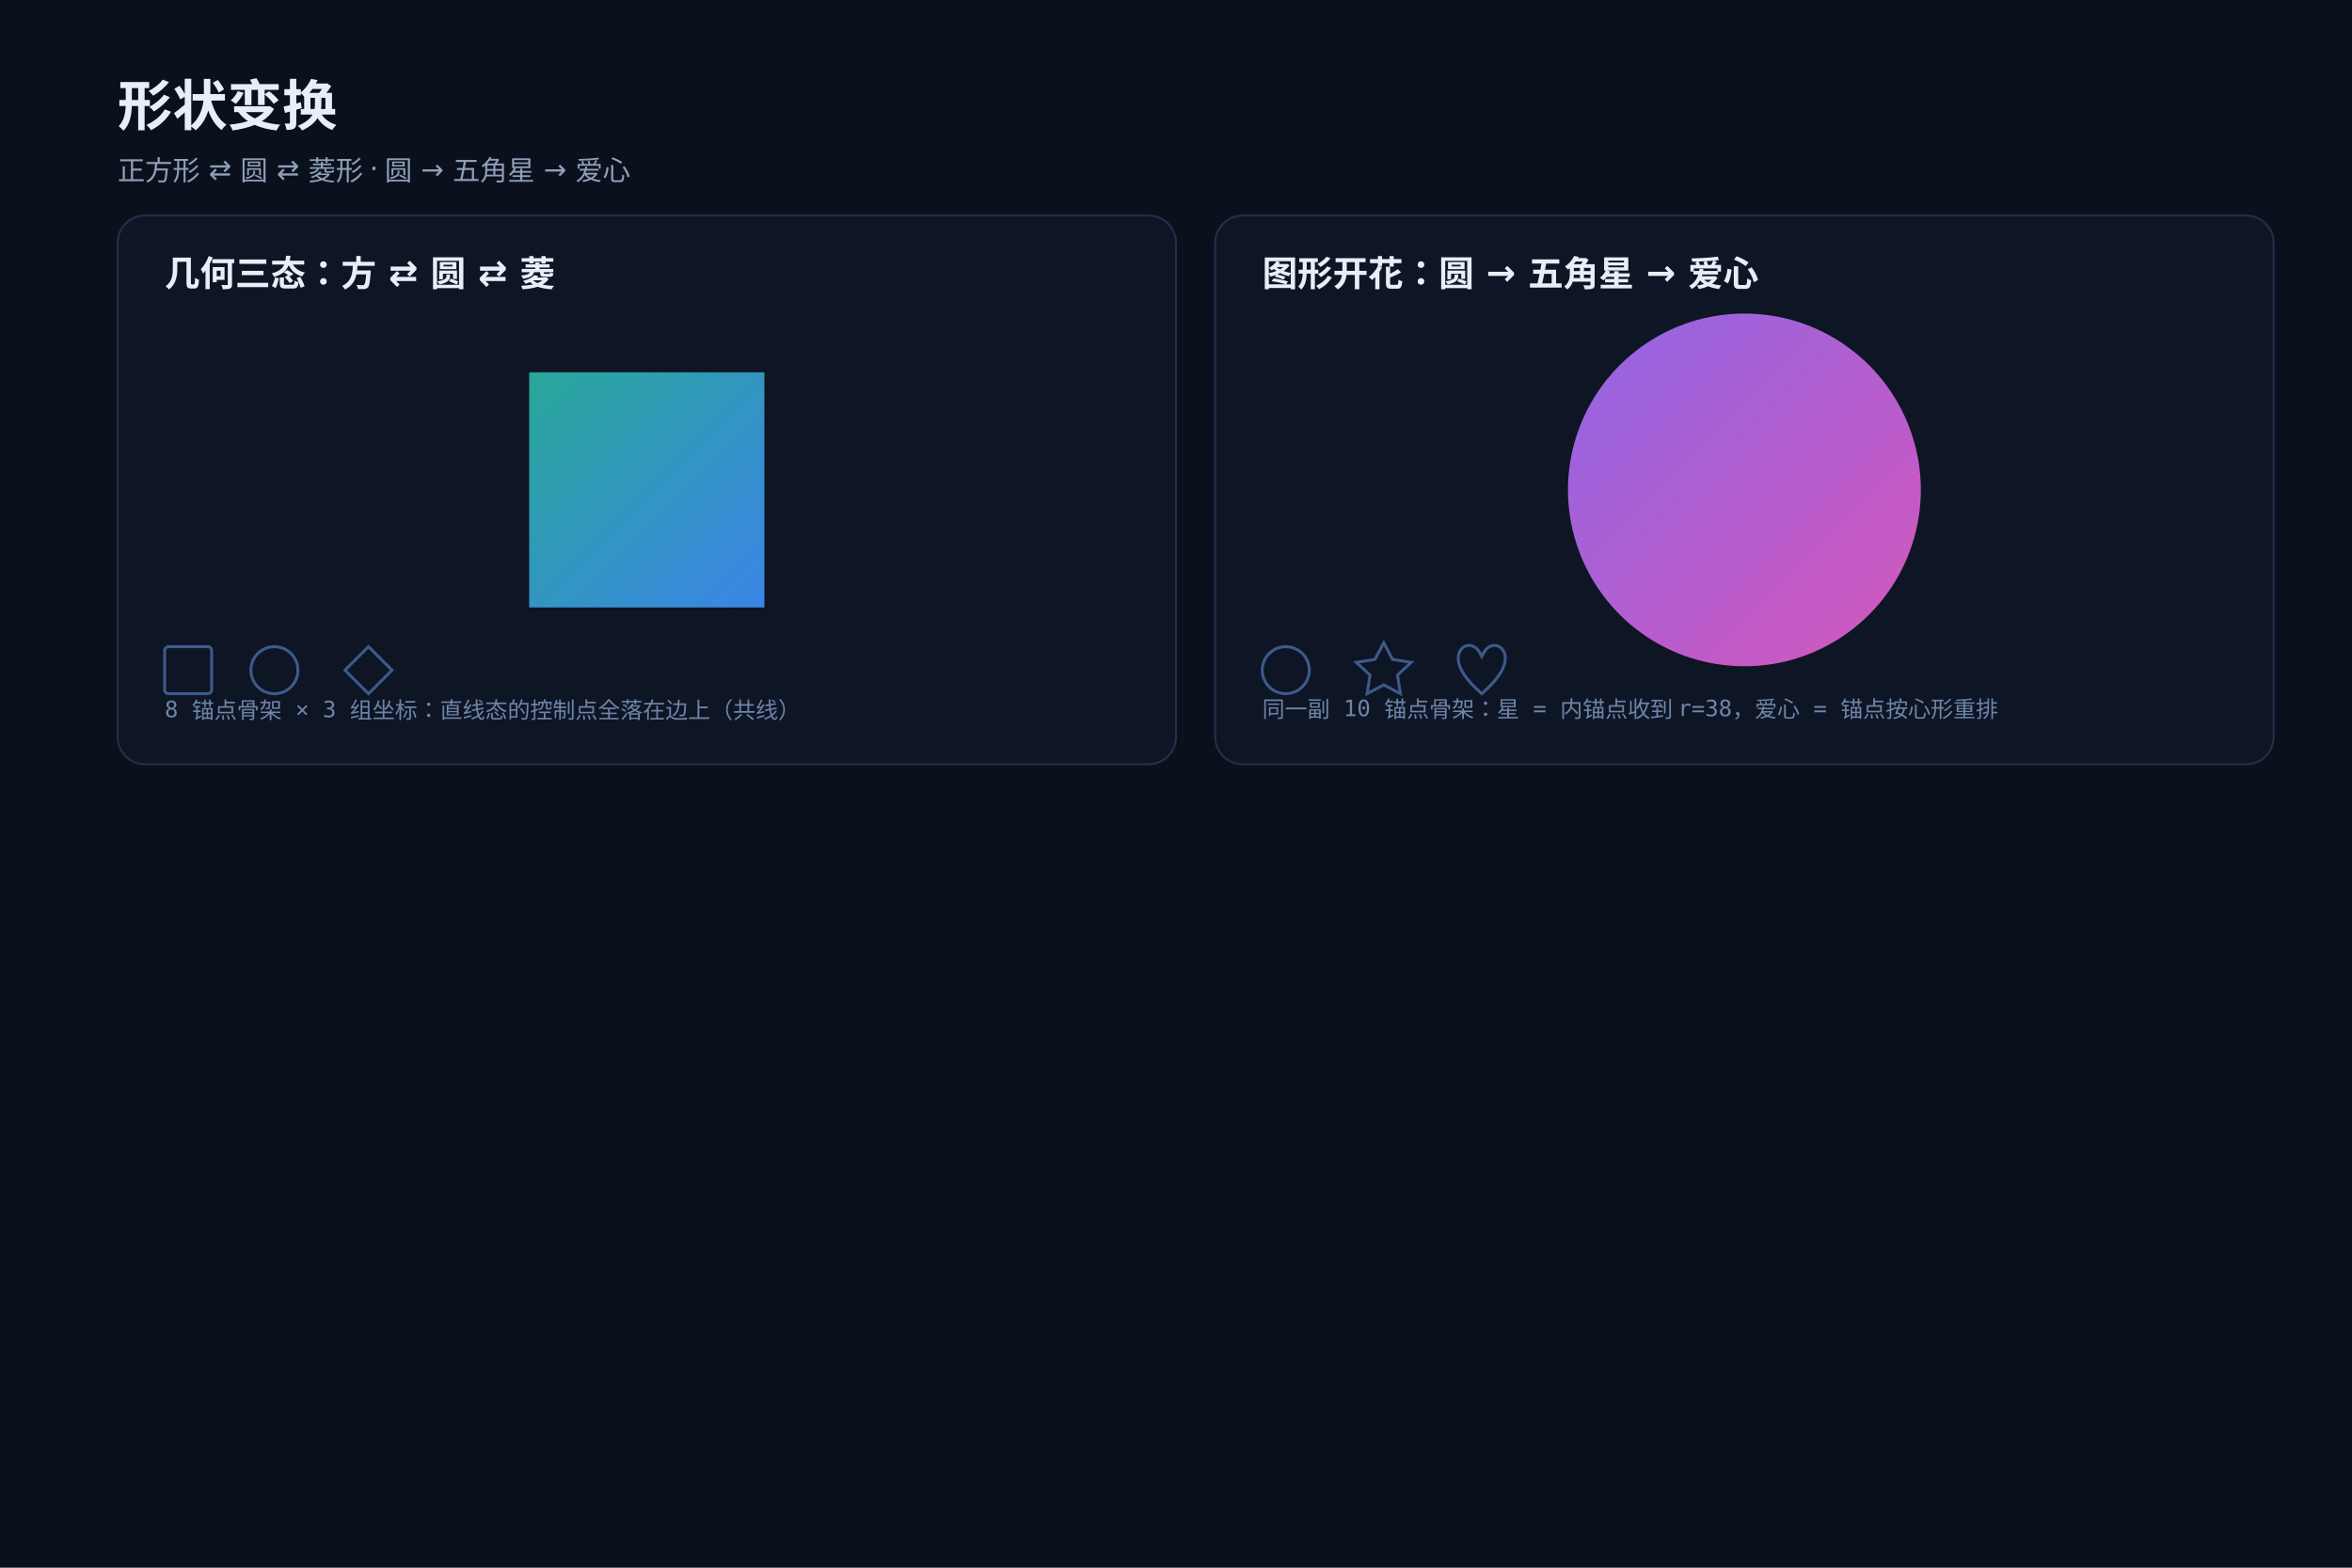
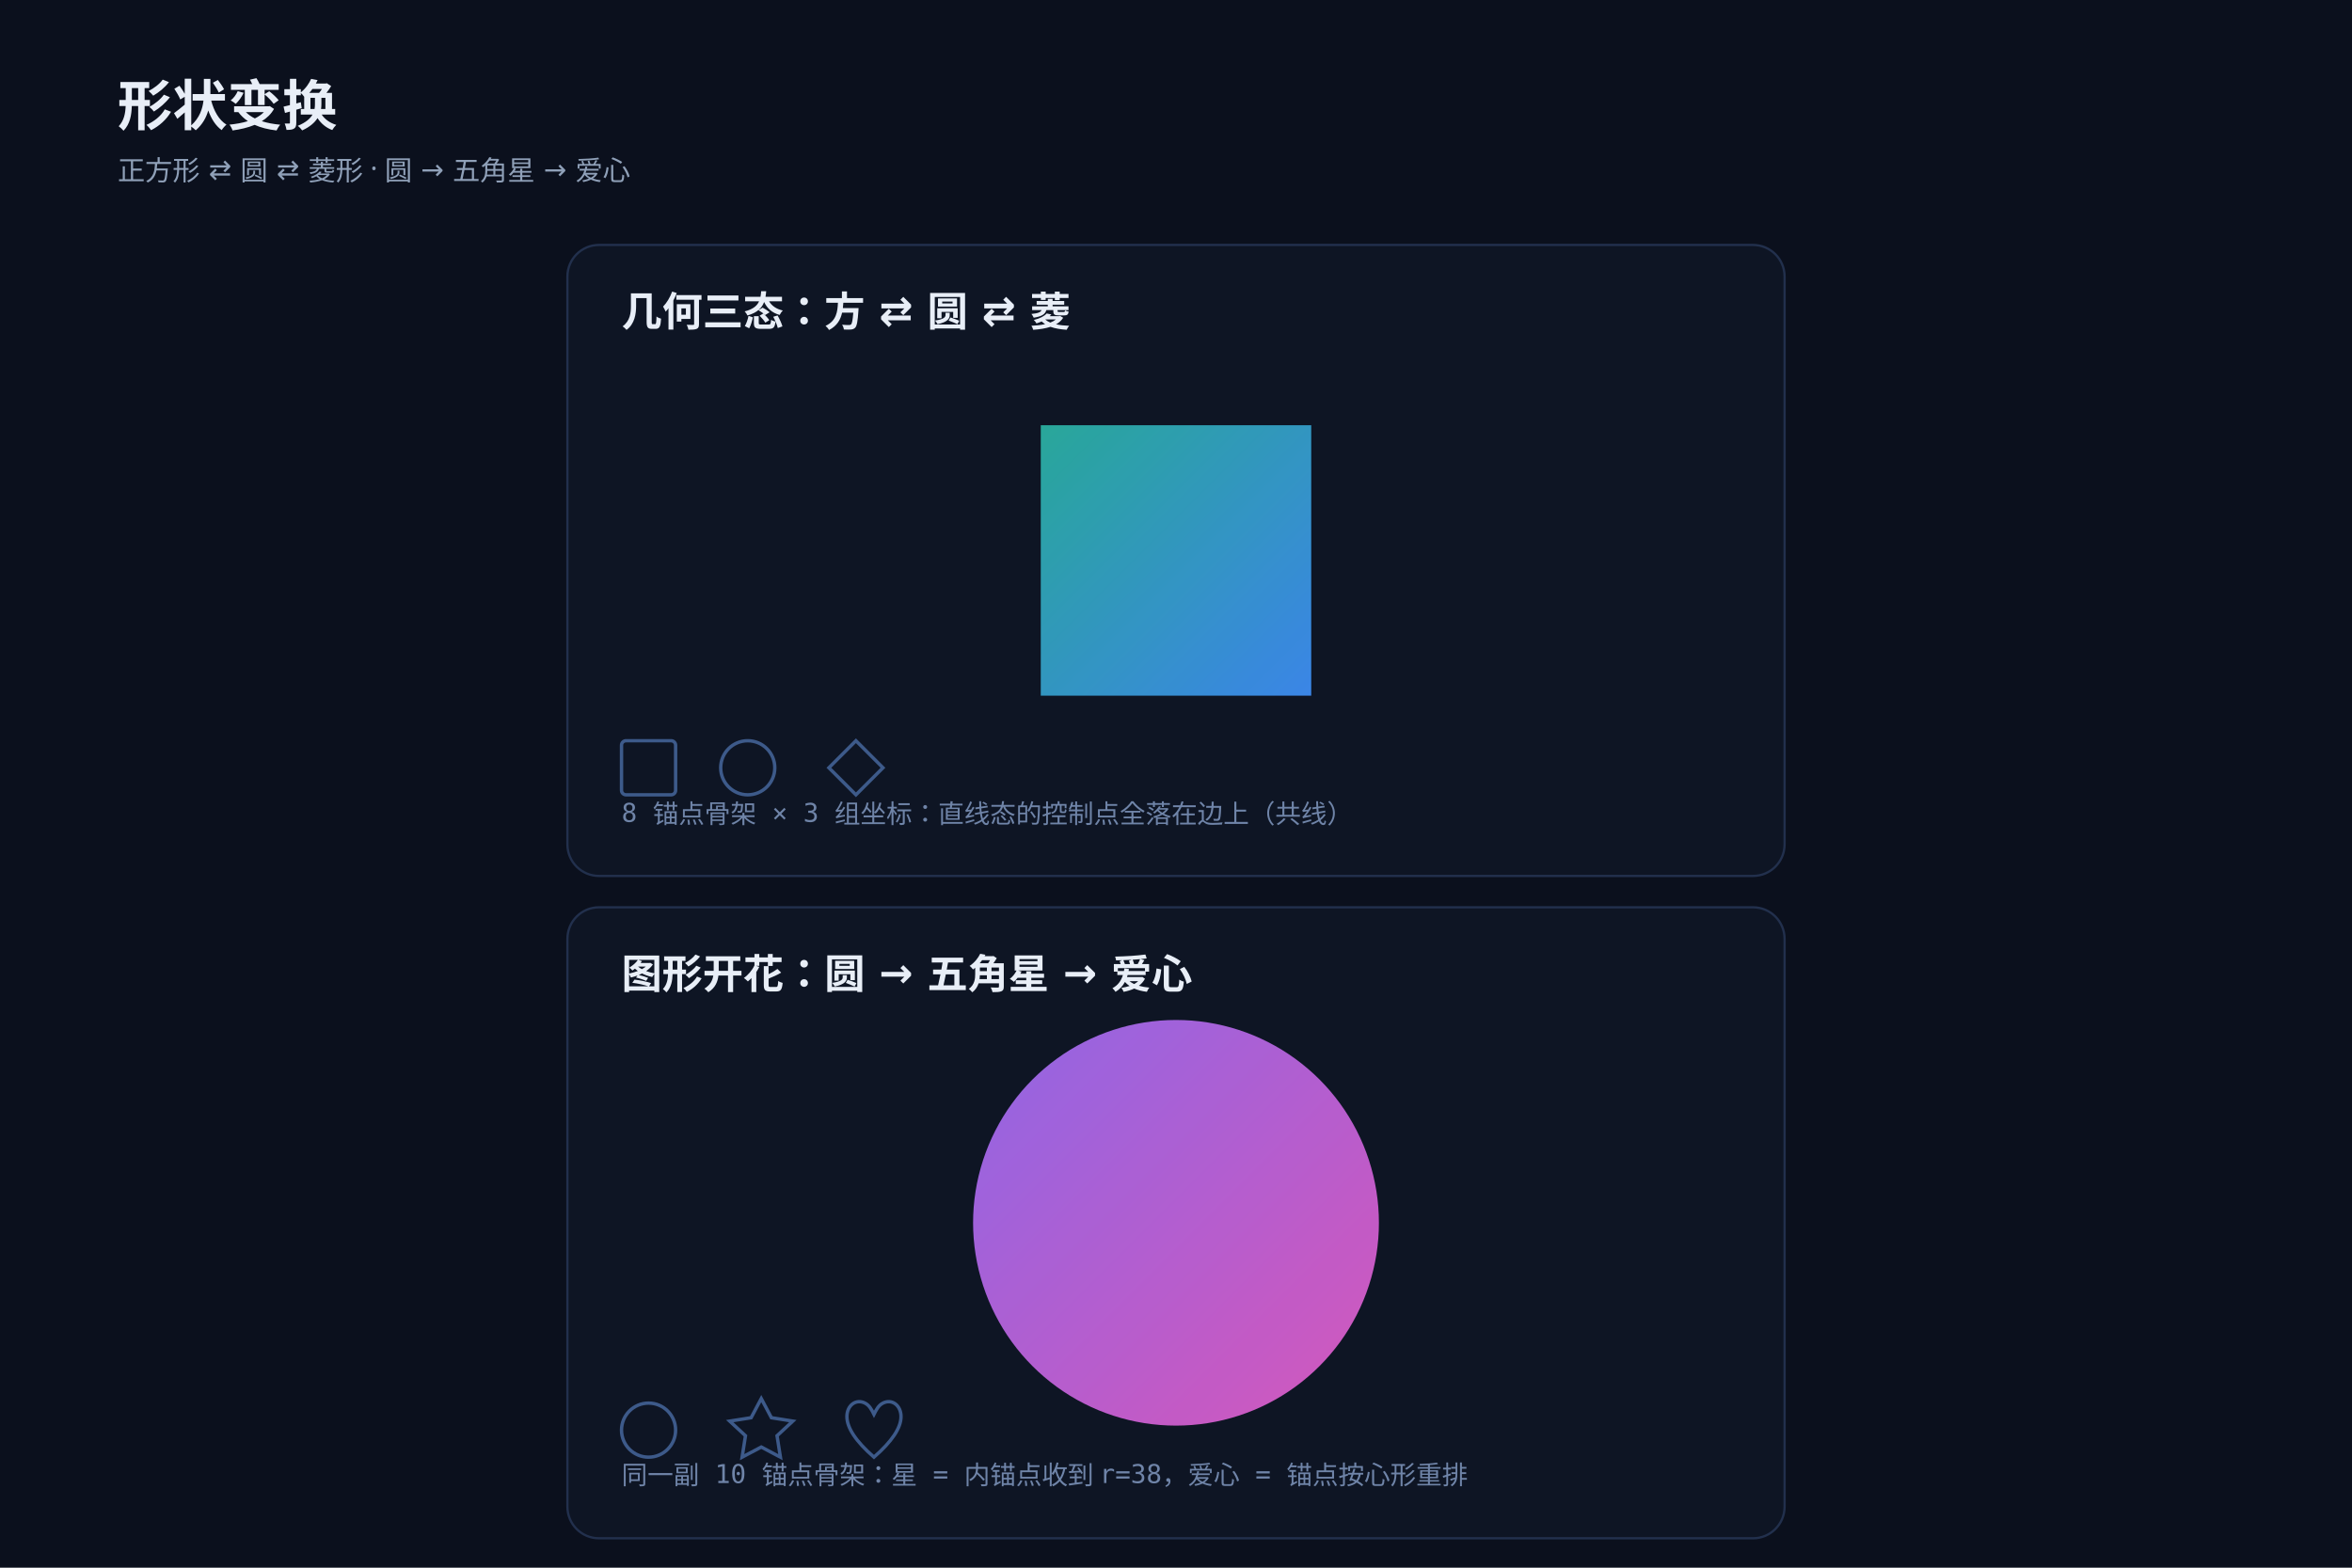
<svg xmlns="http://www.w3.org/2000/svg" width="1200" height="800" viewBox="0 0 1200 800" font-family="PingFang SC, Hiragino Sans GB, Microsoft YaHei, sans-serif">
  <rect width="1200" height="800" fill="#0b101d" />
  <text x="60" y="64" font-size="28" font-weight="700" fill="#e8eef7">形状变换</text>
  <text x="60" y="92" font-size="14" fill="#8fa0b8">正方形 ⇄ 圆 ⇄ 菱形 · 圆 → 五角星 → 爱心</text>
  <defs>
    <linearGradient id="geoG" x1="0" y1="0" x2="1" y2="1">
      <stop offset="0" stop-color="#2bb3a3" />
      <stop offset="1" stop-color="#3f8ef7" />
    </linearGradient>
    <linearGradient id="bloomyG" x1="0" y1="0" x2="1" y2="1">
      <stop offset="0" stop-color="#9b6cf5" />
      <stop offset="1" stop-color="#e65cc7" />
    </linearGradient>
    <linearGradient id="penG" x1="0" y1="0" x2="1" y2="0">
      <stop offset="0" stop-color="#ffd166" />
      <stop offset="1" stop-color="#ff8a8a" />
    </linearGradient>
  </defs>
-   <g>
-     <rect x="60" y="110" width="540" height="280" rx="14" fill="#0e1524" stroke="#22304d" />
-     <text x="84" y="146" font-size="18" font-weight="700" fill="#e8eef7">几何三态：方 ⇄ 圆 ⇄ 菱</text>
-     <path fill="url(#geoG)" opacity="0.92" d="M330,190 C350,190 370,190 390,190 C390,210 390,230 390,250 C390,270 390,290 390,310 C370,310 350,310 330,310 C310,310 290,310 270,310 C270,290 270,270 270,250 C270,230 270,210 270,190 C290,190 310,190 330,190 Z">
-       <animate attributeName="d" dur="9s" repeatCount="indefinite" values="M330,190 C350,190 370,190 390,190 C390,210 390,230 390,250 C390,270 390,290 390,310 C370,310 350,310 330,310 C310,310 290,310 270,310 C270,290 270,270 270,250 C270,230 270,210 270,190 C290,190 310,190 330,190 Z;                 M330,165 C352.5,165 374.1,174.1 390,190 C405.9,205.9 415,227.5 415,250 C415,272.5 405.9,294.1 390,310 C374.1,325.9 352.5,335 330,335 C307.5,335 285.9,325.9 270,310 C254.1,294.1 245,272.5 245,250 C245,227.5 254.1,205.9 270,190 C285.9,174.1 307.5,165 330,165 Z;                 M330,165 C344.2,179.2 358.3,193.3 372.5,207.5 C386.7,221.7 400.8,235.8 415,250 C400.8,264.2 386.7,278.3 372.5,292.5 C358.3,306.7 344.2,320.8 330,335 C315.8,320.8 301.7,306.7 287.5,292.5 C273.3,278.3 259.2,264.2 245,250 C259.2,235.8 273.3,221.7 287.5,207.5 C301.7,193.3 315.8,179.2 330,165 Z;                 M330,190 C350,190 370,190 390,190 C390,210 390,230 390,250 C390,270 390,290 390,310 C370,310 350,310 330,310 C310,310 290,310 270,310 C270,290 270,270 270,250 C270,230 270,210 270,190 C290,190 310,190 330,190 Z" />
-     </path>
-     <g fill="none" stroke="#3d5a8a" stroke-width="1.5">
-       <rect x="84" y="330" width="24" height="24" rx="2" />
-       <circle cx="140" cy="342" r="12" />
-       <polygon points="188,330 200,342 188,354 176,342" />
+   <g transform="translate(600,286) scale(1.15) translate(-330,-250)">
+     <g>
+       <rect x="60" y="110" width="540" height="280" rx="14" fill="#0e1524" stroke="#22304d" />
+       <text x="84" y="146" font-size="18" font-weight="700" fill="#e8eef7">几何三态：方 ⇄ 圆 ⇄ 菱</text>
+       <path fill="url(#geoG)" opacity="0.92" d="M330,190 C350,190 370,190 390,190 C390,210 390,230 390,250 C390,270 390,290 390,310 C370,310 350,310 330,310 C310,310 290,310 270,310 C270,290 270,270 270,250 C270,230 270,210 270,190 C290,190 310,190 330,190 Z">
+         <animate attributeName="d" dur="9s" repeatCount="indefinite" values="M330,190 C350,190 370,190 390,190 C390,210 390,230 390,250 C390,270 390,290 390,310 C370,310 350,310 330,310 C310,310 290,310 270,310 C270,290 270,270 270,250 C270,230 270,210 270,190 C290,190 310,190 330,190 Z;                 M330,165 C352.5,165 374.1,174.1 390,190 C405.9,205.9 415,227.5 415,250 C415,272.5 405.9,294.1 390,310 C374.1,325.9 352.5,335 330,335 C307.5,335 285.9,325.9 270,310 C254.1,294.1 245,272.5 245,250 C245,227.5 254.1,205.9 270,190 C285.9,174.1 307.5,165 330,165 Z;                 M330,165 C344.2,179.2 358.3,193.3 372.5,207.5 C386.7,221.7 400.8,235.8 415,250 C400.8,264.2 386.7,278.3 372.5,292.5 C358.3,306.7 344.2,320.8 330,335 C315.8,320.8 301.7,306.7 287.5,292.5 C273.3,278.3 259.2,264.2 245,250 C259.2,235.8 273.3,221.7 287.5,207.5 C301.7,193.3 315.8,179.2 330,165 Z;                 M330,190 C350,190 370,190 390,190 C390,210 390,230 390,250 C390,270 390,290 390,310 C370,310 350,310 330,310 C310,310 290,310 270,310 C270,290 270,270 270,250 C270,230 270,210 270,190 C290,190 310,190 330,190 Z" />
+       </path>
+       <g fill="none" stroke="#3d5a8a" stroke-width="1.5">
+         <rect x="84" y="330" width="24" height="24" rx="2" />
+         <circle cx="140" cy="342" r="12" />
+         <polygon points="188,330 200,342 188,354 176,342" />
+       </g>
+       <text x="84" y="366" font-size="11.5" fill="#6f84a8" font-family="SFMono-Regular, Menlo, monospace">8 锚点骨架 × 3 组坐标：直线态的控制点全落在边上（共线）</text>
    </g>
-     <text x="84" y="366" font-size="11.5" fill="#6f84a8" font-family="SFMono-Regular, Menlo, monospace">8 锚点骨架 × 3 组坐标：直线态的控制点全落在边上（共线）</text>
  </g>
-   <g>
-     <rect x="620" y="110" width="540" height="280" rx="14" fill="#0e1524" stroke="#22304d" />
-     <text x="644" y="146" font-size="18" font-weight="700" fill="#e8eef7">图形开花：圆 → 五角星 → 爱心</text>
-     <path fill="url(#bloomyG)" opacity="0.92" d="M890,160 C909,160 927.5,166 942.9,177.2 C958.3,188.4 969.7,204.1 975.6,222.2 C981.5,240.3 981.5,259.7 975.6,277.8 C969.7,295.9 958.3,311.6 942.9,322.8 C927.5,334 909,340 890,340 C871,340 852.5,334 837.1,322.8 C821.7,311.6 810.3,295.9 804.4,277.8 C798.5,259.7 798.5,240.3 804.4,222.2 C810.3,204.1 821.7,188.4 837.1,177.2 C852.5,166 871,160 890,160 Z">
-       <animate attributeName="d" dur="12s" repeatCount="indefinite" values="M890,160 C909,160 927.5,166 942.9,177.2 C958.3,188.4 969.7,204.1 975.6,222.2 C981.5,240.3 981.5,259.7 975.6,277.8 C969.7,295.9 958.3,311.6 942.9,322.8 C927.5,334 909,340 890,340 C871,340 852.5,334 837.1,322.8 C821.7,311.6 810.3,295.9 804.4,277.8 C798.5,259.7 798.5,240.3 804.4,222.2 C810.3,204.1 821.7,188.4 837.1,177.2 C852.5,166 871,160 890,160 Z;                 M890,160 C897.4,179.8 904.9,199.5 912.3,219.3 C933.4,220.3 954.5,221.2 975.6,222.2 C959.1,235.4 942.6,248.5 926.1,261.7 C931.7,282.1 937.3,302.4 942.9,322.8 C925.3,311.2 907.6,299.6 890,288 C872.4,299.6 854.7,311.2 837.1,322.8 C842.7,302.4 848.3,282.1 853.9,261.7 C837.4,248.5 820.9,235.4 804.4,222.2 C825.5,221.2 846.6,220.3 867.7,219.3 C875.1,199.5 882.6,179.8 890,160 Z;                 M890,205 C900,190 916,172 935,172 C952,172 968,188 968,210 C968,232 968,236 968,258 C968,290 940,300 920,318 C905,331 897,340 890,345 C883,340 875,331 860,318 C840,300 812,290 812,258 C812,236 812,232 812,210 C812,188 828,172 845,172 C862,172 880,192 890,205 Z;                 M890,160 C909,160 927.5,166 942.9,177.2 C958.3,188.4 969.7,204.1 975.6,222.2 C981.5,240.3 981.5,259.7 975.6,277.8 C969.7,295.9 958.3,311.6 942.9,322.8 C927.5,334 909,340 890,340 C871,340 852.5,334 837.1,322.8 C821.7,311.6 810.3,295.9 804.4,277.8 C798.5,259.7 798.5,240.3 804.4,222.2 C810.3,204.1 821.7,188.4 837.1,177.2 C852.5,166 871,160 890,160 Z" />
-     </path>
-     <g fill="none" stroke="#3d5a8a" stroke-width="1.5">
-       <circle cx="656" cy="342" r="12" />
-       <path d="M706,328 L710.5,336.5 L720,338 L713,344.5 L714.5,354 L706,349.5 L697.5,354 L699,344.5 L692,338 L701.5,336.5 Z" />
-       <path d="M756,354 C748,347 744,341 744,336 C744,331 748,328 752,330 C754,331 755,333 756,335 C757,333 758,331 760,330 C764,328 768,331 768,336 C768,341 764,347 756,354 Z" />
+   <g transform="translate(600,624) scale(1.15) translate(-890,-250)">
+     <g>
+       <rect x="620" y="110" width="540" height="280" rx="14" fill="#0e1524" stroke="#22304d" />
+       <text x="644" y="146" font-size="18" font-weight="700" fill="#e8eef7">图形开花：圆 → 五角星 → 爱心</text>
+       <path fill="url(#bloomyG)" opacity="0.92" d="M890,160 C909,160 927.5,166 942.9,177.2 C958.3,188.4 969.7,204.1 975.6,222.2 C981.5,240.3 981.5,259.7 975.6,277.8 C969.7,295.9 958.3,311.6 942.9,322.8 C927.5,334 909,340 890,340 C871,340 852.5,334 837.1,322.8 C821.7,311.6 810.3,295.9 804.4,277.8 C798.5,259.7 798.5,240.3 804.4,222.2 C810.3,204.1 821.7,188.4 837.1,177.2 C852.5,166 871,160 890,160 Z">
+         <animate attributeName="d" dur="12s" repeatCount="indefinite" values="M890,160 C909,160 927.5,166 942.9,177.2 C958.3,188.4 969.7,204.1 975.6,222.2 C981.5,240.3 981.5,259.7 975.6,277.8 C969.7,295.9 958.3,311.6 942.9,322.8 C927.5,334 909,340 890,340 C871,340 852.5,334 837.1,322.8 C821.7,311.6 810.3,295.9 804.4,277.8 C798.5,259.7 798.5,240.3 804.4,222.2 C810.3,204.1 821.7,188.4 837.1,177.2 C852.5,166 871,160 890,160 Z;                 M890,160 C897.4,179.8 904.9,199.5 912.3,219.3 C933.4,220.3 954.5,221.2 975.6,222.2 C959.1,235.4 942.6,248.5 926.1,261.7 C931.7,282.1 937.3,302.4 942.9,322.8 C925.3,311.2 907.6,299.6 890,288 C872.4,299.6 854.7,311.2 837.1,322.8 C842.7,302.4 848.3,282.1 853.9,261.7 C837.4,248.5 820.9,235.4 804.4,222.2 C825.5,221.2 846.6,220.3 867.7,219.3 C875.1,199.5 882.6,179.8 890,160 Z;                 M890,205 C900,190 916,172 935,172 C952,172 968,188 968,210 C968,232 968,236 968,258 C968,290 940,300 920,318 C905,331 897,340 890,345 C883,340 875,331 860,318 C840,300 812,290 812,258 C812,236 812,232 812,210 C812,188 828,172 845,172 C862,172 880,192 890,205 Z;                 M890,160 C909,160 927.5,166 942.9,177.2 C958.3,188.4 969.7,204.1 975.6,222.2 C981.5,240.3 981.5,259.7 975.6,277.8 C969.7,295.9 958.3,311.6 942.9,322.8 C927.5,334 909,340 890,340 C871,340 852.5,334 837.1,322.8 C821.7,311.6 810.3,295.9 804.4,277.8 C798.5,259.7 798.5,240.3 804.4,222.2 C810.3,204.1 821.7,188.4 837.1,177.2 C852.5,166 871,160 890,160 Z" />
+       </path>
+       <g fill="none" stroke="#3d5a8a" stroke-width="1.5">
+         <circle cx="656" cy="342" r="12" />
+         <path d="M706,328 L710.5,336.5 L720,338 L713,344.5 L714.5,354 L706,349.5 L697.5,354 L699,344.5 L692,338 L701.5,336.5 Z" />
+         <path d="M756,354 C748,347 744,341 744,336 C744,331 748,328 752,330 C754,331 755,333 756,335 C757,333 758,331 760,330 C764,328 768,331 768,336 C768,341 764,347 756,354 Z" />
+       </g>
+       <text x="644" y="366" font-size="11.5" fill="#6f84a8" font-family="SFMono-Regular, Menlo, monospace">同一副 10 锚点骨架：星 = 内锚点收到 r=38，爱心 = 锚点按心形重排</text>
    </g>
-     <text x="644" y="366" font-size="11.5" fill="#6f84a8" font-family="SFMono-Regular, Menlo, monospace">同一副 10 锚点骨架：星 = 内锚点收到 r=38，爱心 = 锚点按心形重排</text>
  </g>
</svg>
